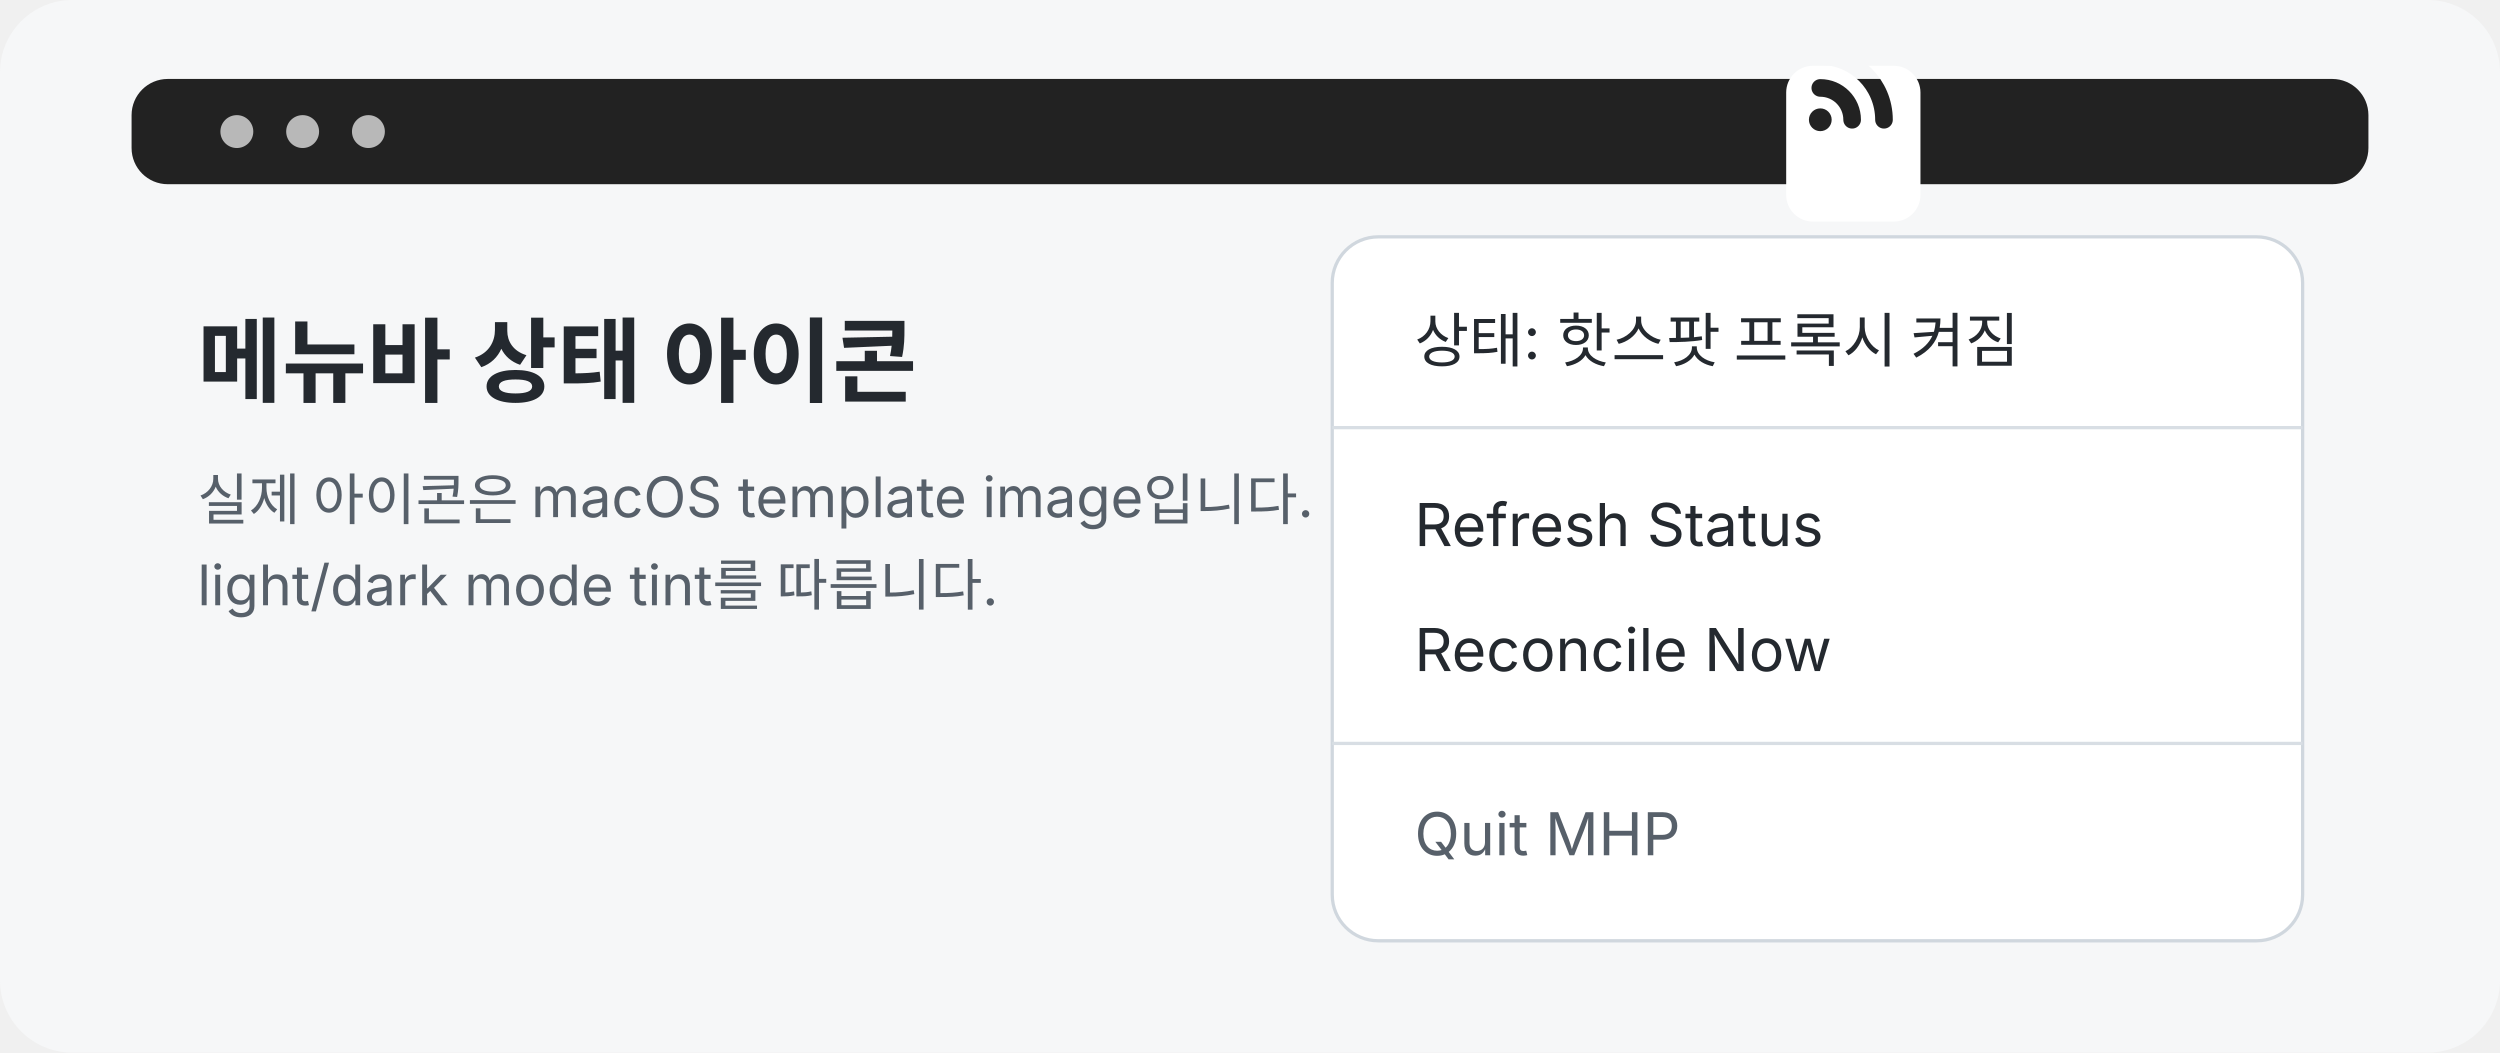
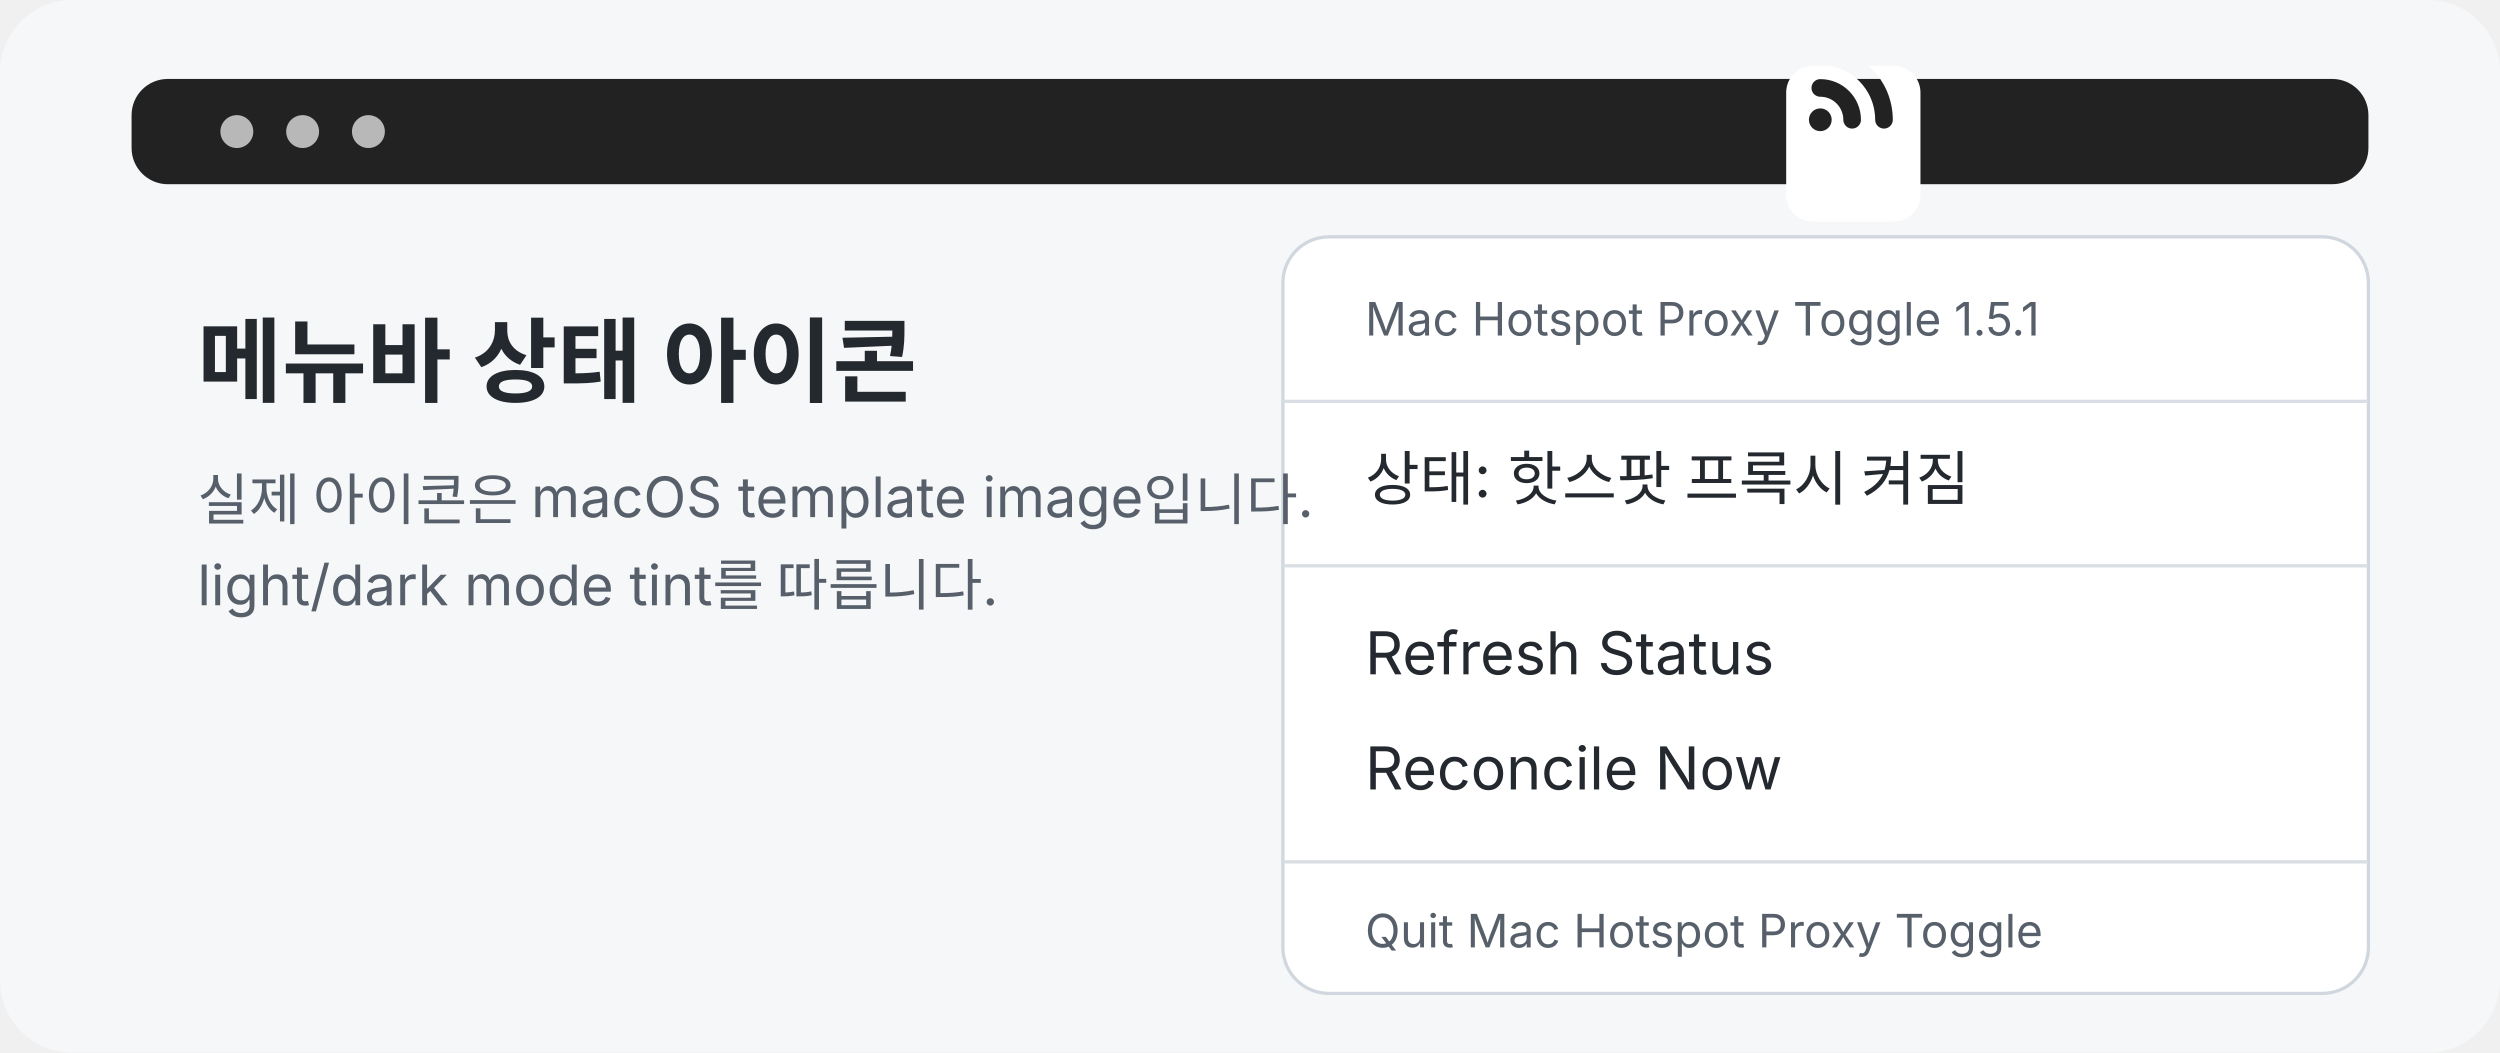
<svg xmlns="http://www.w3.org/2000/svg" width="760" height="320" viewBox="0 0 760 320" role="img" aria-labelledby="title desc">
  <defs>
    <mask id="preview-icon" maskUnits="userSpaceOnUse">
      <rect width="760" height="320" fill="#fff" />
      <g fill="none" stroke="#000" stroke-width="5.36" stroke-linecap="round">
        <path d="M 553.37 26.73 A 9.68 9.68 0 0 1 563.05 36.41" />
        <path d="M 553.37 17.05 A 19.36 19.36 0 0 1 572.73 36.41" />
      </g>
      <circle cx="553.37" cy="36.41" r="3.46" fill="#000" />
    </mask>
  </defs>
  <rect width="760" height="320" rx="22" fill="#f6f7f8" />
  <rect x="40" y="24" width="680" height="32" rx="11" fill="#222" />
  <circle cx="72" cy="40" r="5" fill="#b8b8b8" />
  <circle cx="92" cy="40" r="5" fill="#b8b8b8" />
  <circle cx="112" cy="40" r="5" fill="#b8b8b8" />
  <rect x="543" y="20" width="40.82" height="47.36" rx="8.12" fill="#fff" mask="url(#preview-icon)" />
-   <rect x="405" y="72" width="295" height="214" rx="14" fill="#fff" stroke="#d0d7de" />
-   <text x="430" y="110" font-family="-apple-system,BlinkMacSystemFont,Segoe UI,sans-serif" font-size="18" fill="#24292f">상태: 핫스팟 프록시 켜짐</text>
-   <line x1="405" y1="130" x2="700" y2="130" stroke="#d8dee4" />
-   <text x="430" y="166" font-family="-apple-system,BlinkMacSystemFont,Segoe UI,sans-serif" font-size="18" fill="#24292f">Refresh Status</text>
-   <text x="430" y="204" font-family="-apple-system,BlinkMacSystemFont,Segoe UI,sans-serif" font-size="18" fill="#24292f">Reconcile Now</text>
-   <line x1="405" y1="226" x2="700" y2="226" stroke="#d8dee4" />
-   <text x="430" y="260" font-family="-apple-system,BlinkMacSystemFont,Segoe UI,sans-serif" font-size="18" fill="#57606a">Quit MHP</text>
+   <rect x="390" y="72" width="330" height="230" rx="14" fill="#fff" stroke="#d0d7de" />
+   <text x="415" y="102" font-family="-apple-system,BlinkMacSystemFont,Segoe UI,sans-serif" font-size="14" fill="#57606a">Mac Hotspot Proxy Toggle 1.5.1</text>
+   <line x1="390" y1="122" x2="720" y2="122" stroke="#d8dee4" />
+   <text x="415" y="152" font-family="-apple-system,BlinkMacSystemFont,Segoe UI,sans-serif" font-size="18" fill="#24292f">상태: 핫스팟 프록시 켜짐</text>
+   <line x1="390" y1="172" x2="720" y2="172" stroke="#d8dee4" />
+   <text x="415" y="205" font-family="-apple-system,BlinkMacSystemFont,Segoe UI,sans-serif" font-size="18" fill="#24292f">Refresh Status</text>
+   <text x="415" y="240" font-family="-apple-system,BlinkMacSystemFont,Segoe UI,sans-serif" font-size="18" fill="#24292f">Reconcile Now</text>
+   <line x1="390" y1="262" x2="720" y2="262" stroke="#d8dee4" />
+   <text x="415" y="288" font-family="-apple-system,BlinkMacSystemFont,Segoe UI,sans-serif" font-size="14" fill="#57606a">Quit Mac Hotspot Proxy Toggle</text>
  <text x="60" y="120" font-family="-apple-system,BlinkMacSystemFont,Segoe UI,sans-serif" font-size="28" font-weight="600" fill="#24292f">메뉴바 상태 아이콘</text>
  <text x="60" y="158" font-family="-apple-system,BlinkMacSystemFont,Segoe UI,sans-serif" font-size="17" fill="#57606a">실제 아이콘은 macOS template image입니다.</text>
  <text x="60" y="184" font-family="-apple-system,BlinkMacSystemFont,Segoe UI,sans-serif" font-size="17" fill="#57606a">light/dark mode tint를 따릅니다.</text>
</svg>
